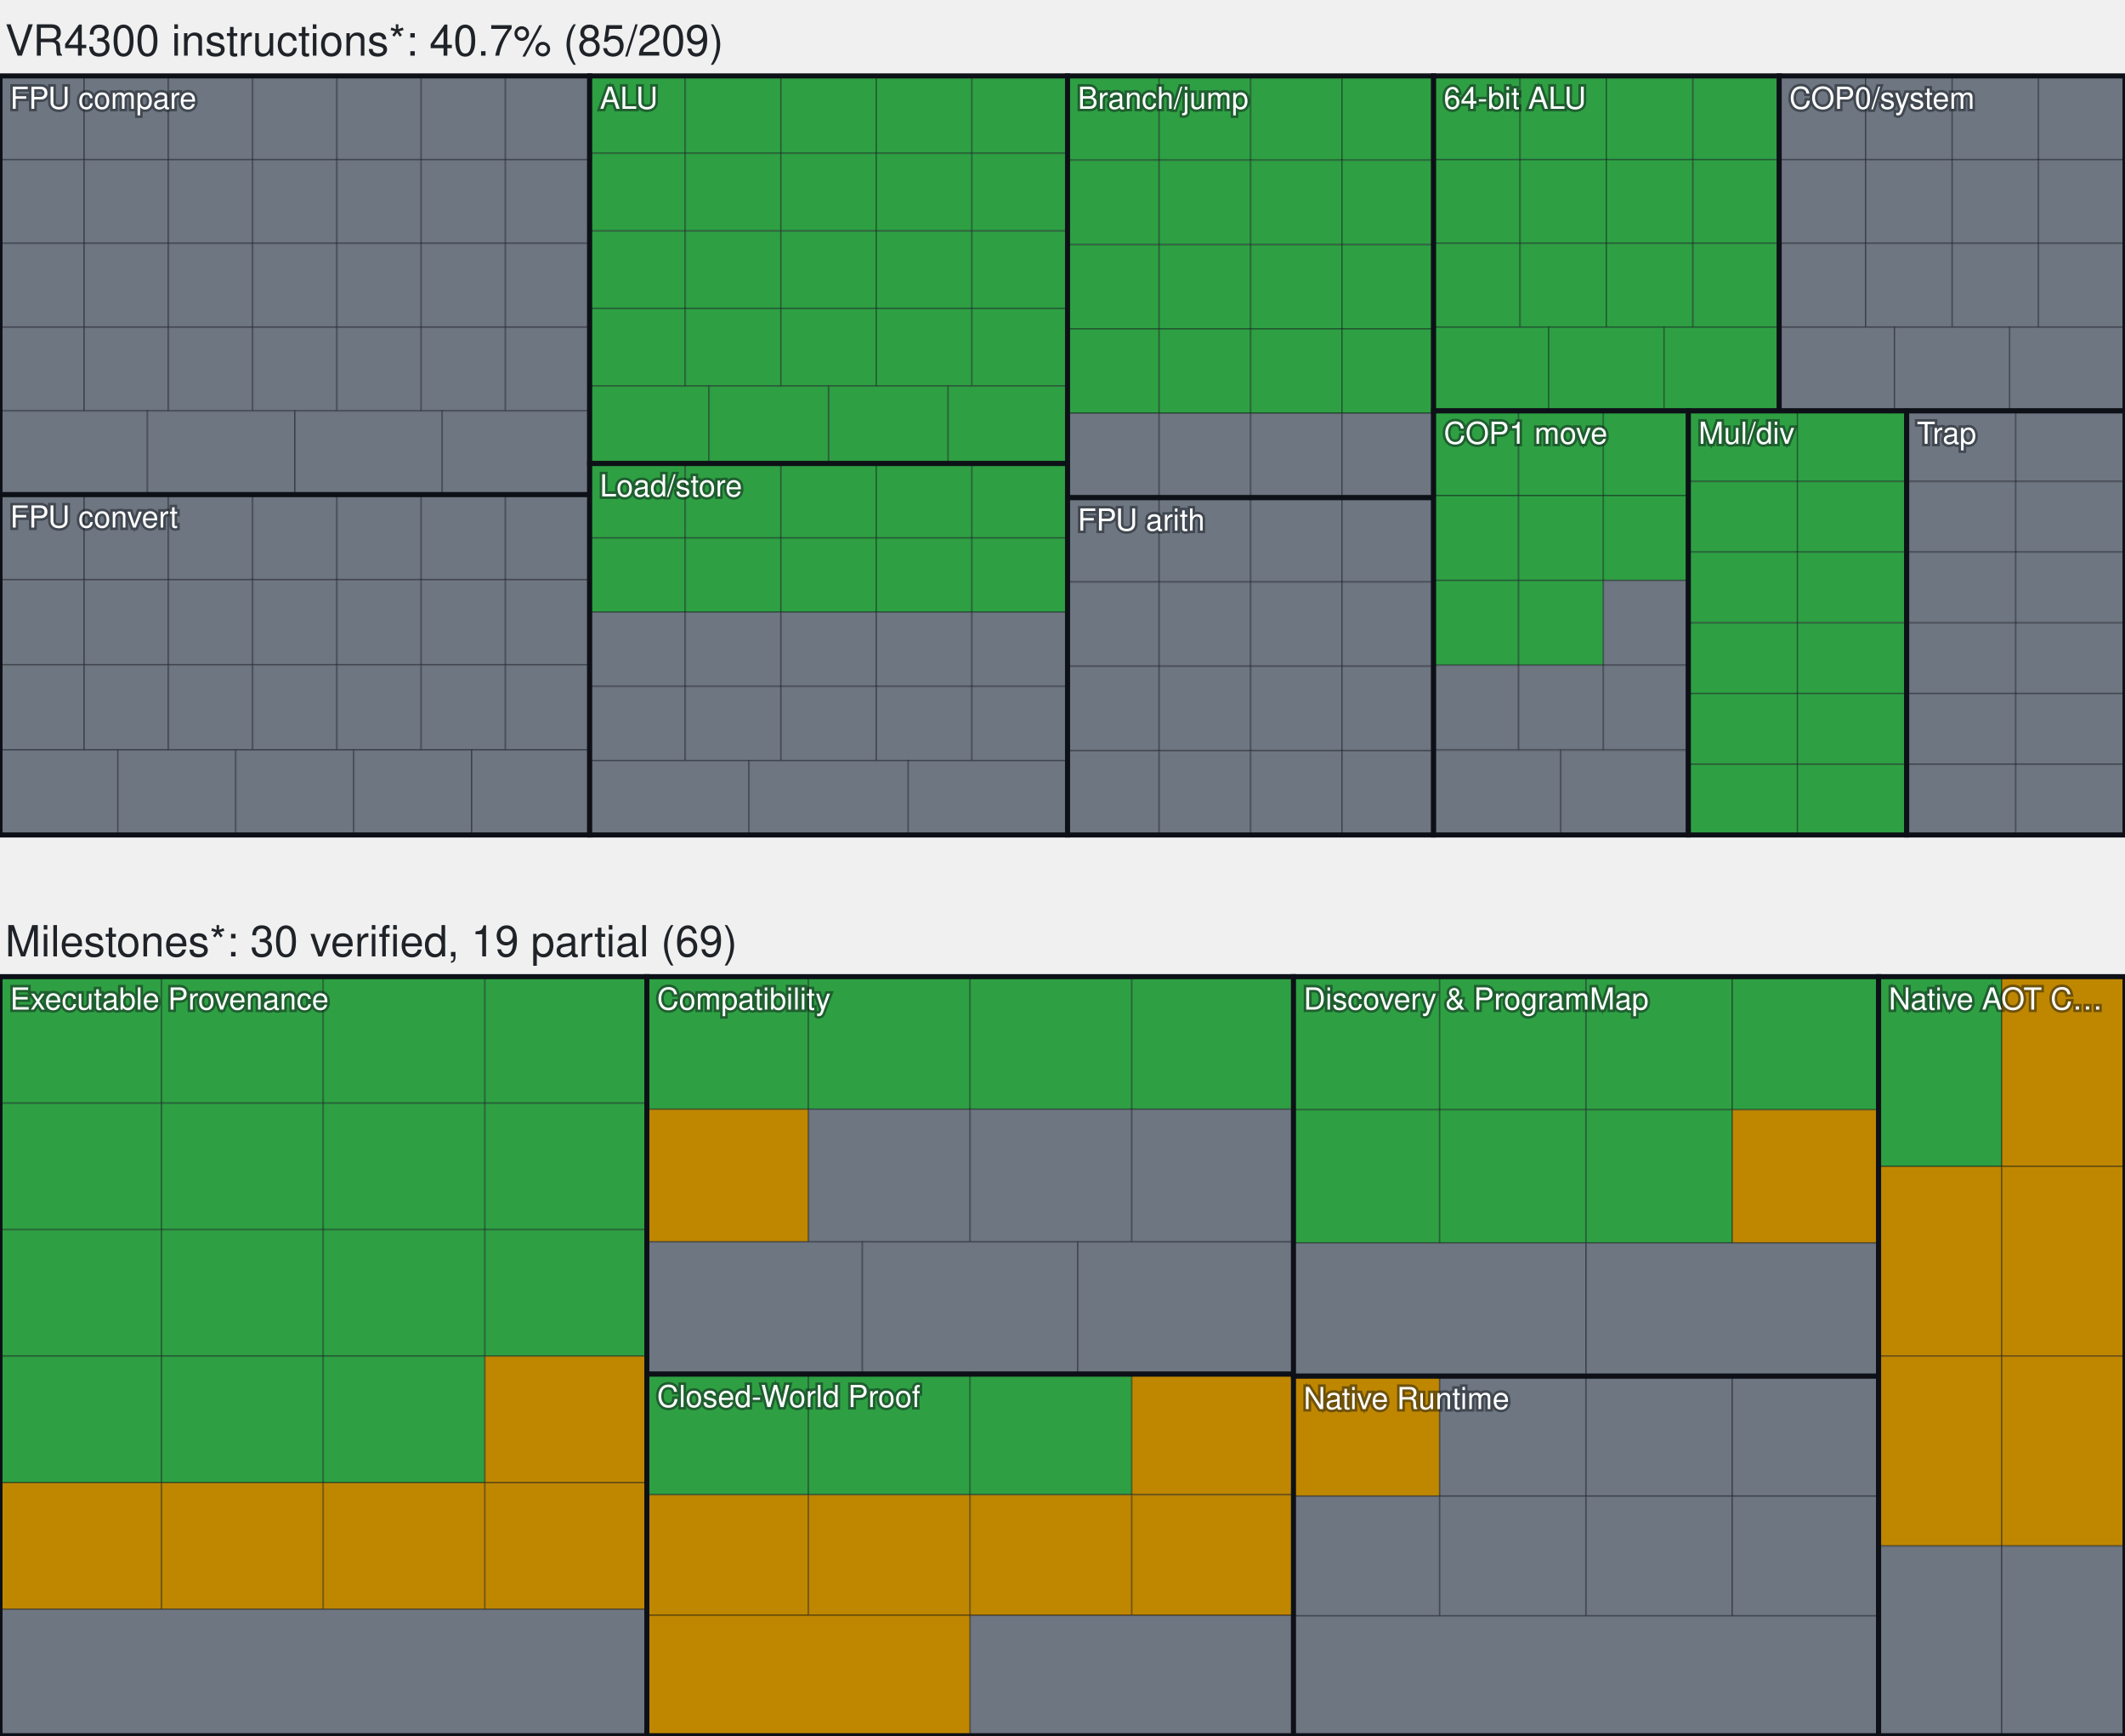
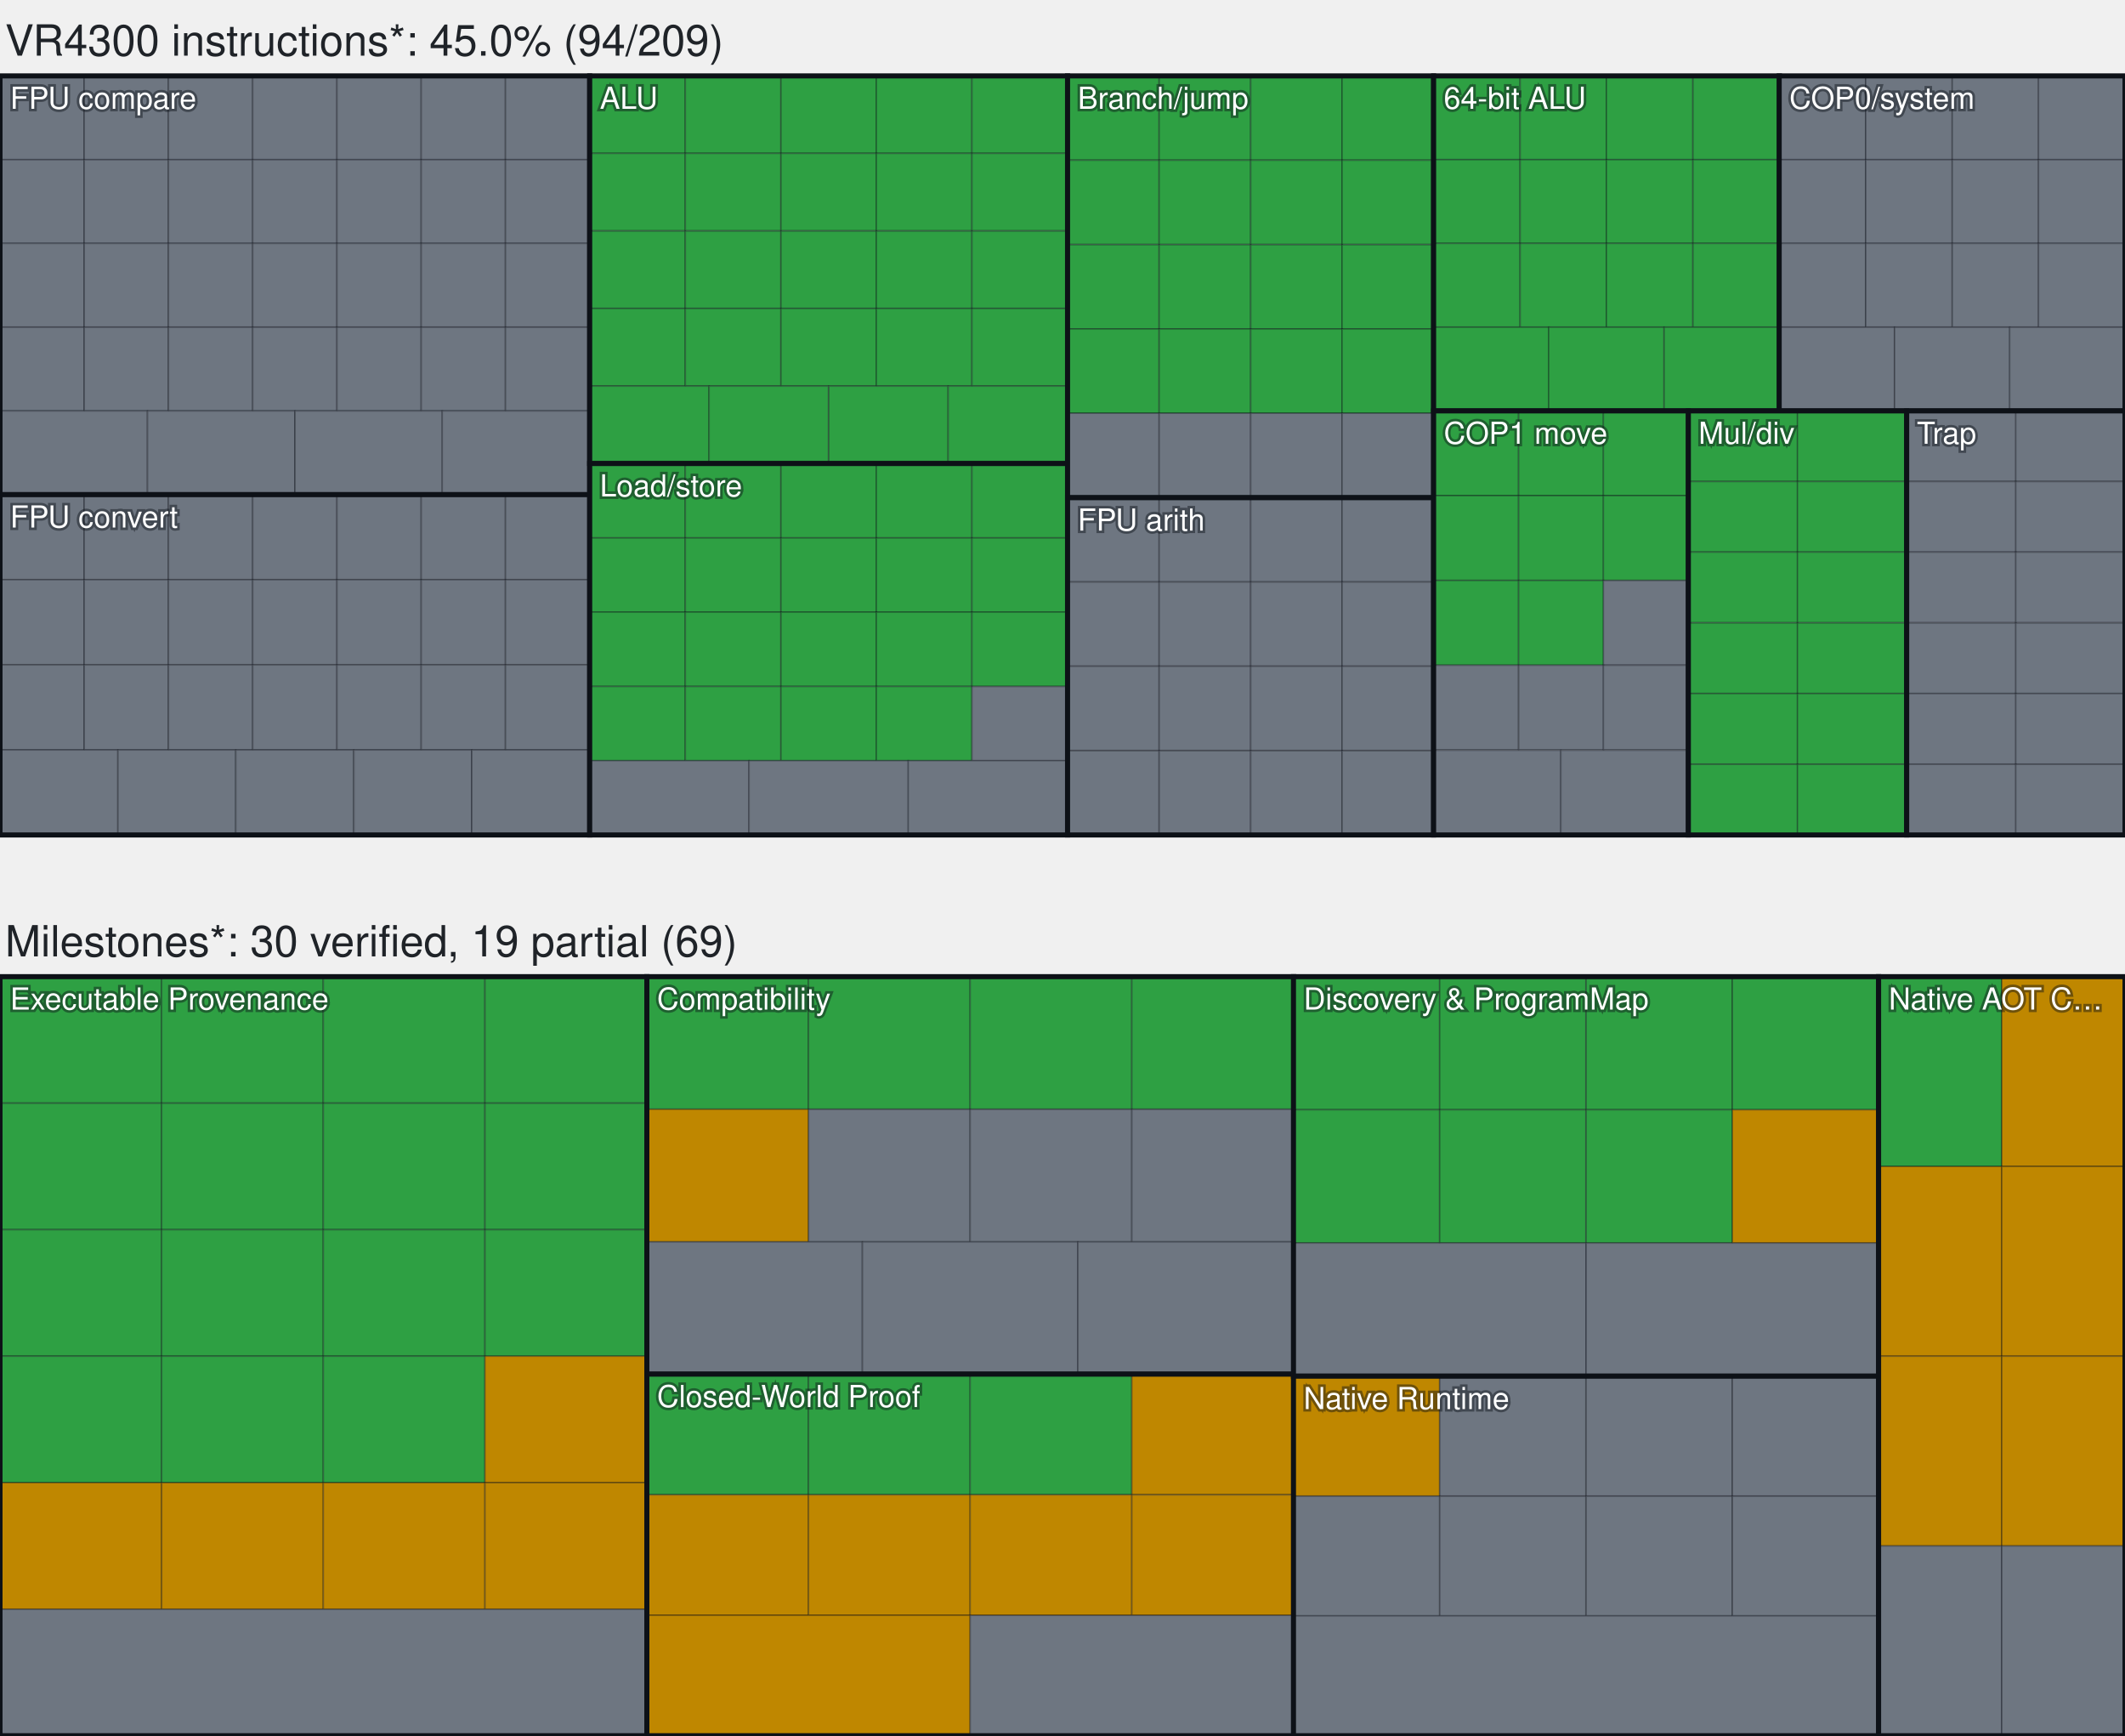
<svg xmlns="http://www.w3.org/2000/svg" viewBox="0 0 840 686" width="840" height="686" role="img" aria-label="Plaid coverage maps">
  <style>text{font-family:-apple-system,"Segoe UI",Helvetica,Arial,sans-serif}.title{font-size:17px;fill:#1f2328}.cell{font-size:12px;fill:#fff;paint-order:stroke;stroke:#0d1117;stroke-width:2px;stroke-opacity:.45}@media (prefers-color-scheme:dark){.title{fill:#e6edf3}}</style>
-   <text x="2" y="22" class="title">VR4300 instructions*: 40.7% (85/209)</text>
+   <text x="2" y="22" class="title">VR4300 instructions*: 45.0% (94/209)</text>
  <text x="2" y="378" class="title">Milestones*: 30 verified, 19 partial (69)</text>
  <rect x="0.0" y="30.0" width="33.3" height="33.1" fill="#6e7681" stroke="#0d1117" stroke-opacity="0.35" stroke-width="0.6" />
  <rect x="33.3" y="30.0" width="33.3" height="33.1" fill="#6e7681" stroke="#0d1117" stroke-opacity="0.35" stroke-width="0.6" />
  <rect x="66.6" y="30.0" width="33.3" height="33.1" fill="#6e7681" stroke="#0d1117" stroke-opacity="0.35" stroke-width="0.6" />
  <rect x="99.9" y="30.0" width="33.3" height="33.1" fill="#6e7681" stroke="#0d1117" stroke-opacity="0.35" stroke-width="0.6" />
  <rect x="133.2" y="30.0" width="33.3" height="33.1" fill="#6e7681" stroke="#0d1117" stroke-opacity="0.35" stroke-width="0.6" />
  <rect x="166.5" y="30.0" width="33.3" height="33.1" fill="#6e7681" stroke="#0d1117" stroke-opacity="0.35" stroke-width="0.6" />
  <rect x="199.8" y="30.0" width="33.3" height="33.1" fill="#6e7681" stroke="#0d1117" stroke-opacity="0.35" stroke-width="0.6" />
  <rect x="0.0" y="63.1" width="33.3" height="33.1" fill="#6e7681" stroke="#0d1117" stroke-opacity="0.35" stroke-width="0.6" />
  <rect x="33.3" y="63.1" width="33.3" height="33.1" fill="#6e7681" stroke="#0d1117" stroke-opacity="0.35" stroke-width="0.6" />
  <rect x="66.6" y="63.1" width="33.3" height="33.1" fill="#6e7681" stroke="#0d1117" stroke-opacity="0.35" stroke-width="0.6" />
  <rect x="99.9" y="63.1" width="33.3" height="33.1" fill="#6e7681" stroke="#0d1117" stroke-opacity="0.35" stroke-width="0.6" />
  <rect x="133.2" y="63.1" width="33.3" height="33.1" fill="#6e7681" stroke="#0d1117" stroke-opacity="0.35" stroke-width="0.6" />
  <rect x="166.5" y="63.1" width="33.3" height="33.1" fill="#6e7681" stroke="#0d1117" stroke-opacity="0.35" stroke-width="0.6" />
  <rect x="199.8" y="63.1" width="33.3" height="33.1" fill="#6e7681" stroke="#0d1117" stroke-opacity="0.35" stroke-width="0.6" />
  <rect x="0.0" y="96.2" width="33.3" height="33.1" fill="#6e7681" stroke="#0d1117" stroke-opacity="0.35" stroke-width="0.6" />
  <rect x="33.3" y="96.2" width="33.3" height="33.1" fill="#6e7681" stroke="#0d1117" stroke-opacity="0.35" stroke-width="0.6" />
  <rect x="66.6" y="96.2" width="33.3" height="33.1" fill="#6e7681" stroke="#0d1117" stroke-opacity="0.35" stroke-width="0.6" />
  <rect x="99.9" y="96.2" width="33.3" height="33.1" fill="#6e7681" stroke="#0d1117" stroke-opacity="0.35" stroke-width="0.6" />
  <rect x="133.2" y="96.2" width="33.3" height="33.1" fill="#6e7681" stroke="#0d1117" stroke-opacity="0.35" stroke-width="0.6" />
  <rect x="166.5" y="96.2" width="33.3" height="33.1" fill="#6e7681" stroke="#0d1117" stroke-opacity="0.35" stroke-width="0.6" />
  <rect x="199.8" y="96.2" width="33.3" height="33.1" fill="#6e7681" stroke="#0d1117" stroke-opacity="0.35" stroke-width="0.6" />
  <rect x="0.0" y="129.3" width="33.3" height="33.1" fill="#6e7681" stroke="#0d1117" stroke-opacity="0.35" stroke-width="0.6" />
  <rect x="33.3" y="129.3" width="33.3" height="33.1" fill="#6e7681" stroke="#0d1117" stroke-opacity="0.35" stroke-width="0.6" />
  <rect x="66.6" y="129.3" width="33.3" height="33.1" fill="#6e7681" stroke="#0d1117" stroke-opacity="0.35" stroke-width="0.6" />
  <rect x="99.9" y="129.3" width="33.3" height="33.1" fill="#6e7681" stroke="#0d1117" stroke-opacity="0.35" stroke-width="0.6" />
  <rect x="133.2" y="129.3" width="33.3" height="33.1" fill="#6e7681" stroke="#0d1117" stroke-opacity="0.35" stroke-width="0.6" />
  <rect x="166.5" y="129.3" width="33.3" height="33.1" fill="#6e7681" stroke="#0d1117" stroke-opacity="0.35" stroke-width="0.6" />
  <rect x="199.8" y="129.3" width="33.3" height="33.1" fill="#6e7681" stroke="#0d1117" stroke-opacity="0.35" stroke-width="0.6" />
  <rect x="0.0" y="162.4" width="58.3" height="33.1" fill="#6e7681" stroke="#0d1117" stroke-opacity="0.35" stroke-width="0.6" />
  <rect x="58.3" y="162.4" width="58.3" height="33.1" fill="#6e7681" stroke="#0d1117" stroke-opacity="0.35" stroke-width="0.6" />
  <rect x="116.6" y="162.4" width="58.3" height="33.1" fill="#6e7681" stroke="#0d1117" stroke-opacity="0.35" stroke-width="0.6" />
  <rect x="174.8" y="162.4" width="58.3" height="33.1" fill="#6e7681" stroke="#0d1117" stroke-opacity="0.35" stroke-width="0.6" />
  <rect x="0.0" y="30.0" width="233.1" height="165.5" fill="none" stroke="#0d1117" stroke-width="2" />
  <text x="4.0" y="43.0" class="cell">FPU compare</text>
  <rect x="0.0" y="195.5" width="33.3" height="33.6" fill="#6e7681" stroke="#0d1117" stroke-opacity="0.35" stroke-width="0.6" />
  <rect x="33.3" y="195.5" width="33.3" height="33.6" fill="#6e7681" stroke="#0d1117" stroke-opacity="0.35" stroke-width="0.6" />
  <rect x="66.6" y="195.5" width="33.3" height="33.6" fill="#6e7681" stroke="#0d1117" stroke-opacity="0.35" stroke-width="0.6" />
  <rect x="99.9" y="195.5" width="33.3" height="33.6" fill="#6e7681" stroke="#0d1117" stroke-opacity="0.35" stroke-width="0.6" />
  <rect x="133.2" y="195.5" width="33.3" height="33.6" fill="#6e7681" stroke="#0d1117" stroke-opacity="0.35" stroke-width="0.6" />
  <rect x="166.5" y="195.5" width="33.3" height="33.6" fill="#6e7681" stroke="#0d1117" stroke-opacity="0.35" stroke-width="0.6" />
  <rect x="199.8" y="195.5" width="33.3" height="33.6" fill="#6e7681" stroke="#0d1117" stroke-opacity="0.35" stroke-width="0.6" />
  <rect x="0.0" y="229.1" width="33.3" height="33.6" fill="#6e7681" stroke="#0d1117" stroke-opacity="0.35" stroke-width="0.6" />
  <rect x="33.3" y="229.1" width="33.3" height="33.6" fill="#6e7681" stroke="#0d1117" stroke-opacity="0.35" stroke-width="0.6" />
  <rect x="66.6" y="229.1" width="33.3" height="33.6" fill="#6e7681" stroke="#0d1117" stroke-opacity="0.35" stroke-width="0.6" />
  <rect x="99.9" y="229.1" width="33.3" height="33.6" fill="#6e7681" stroke="#0d1117" stroke-opacity="0.35" stroke-width="0.6" />
  <rect x="133.2" y="229.1" width="33.3" height="33.6" fill="#6e7681" stroke="#0d1117" stroke-opacity="0.35" stroke-width="0.6" />
  <rect x="166.5" y="229.1" width="33.3" height="33.6" fill="#6e7681" stroke="#0d1117" stroke-opacity="0.35" stroke-width="0.6" />
  <rect x="199.8" y="229.1" width="33.3" height="33.6" fill="#6e7681" stroke="#0d1117" stroke-opacity="0.35" stroke-width="0.6" />
  <rect x="0.0" y="262.8" width="33.3" height="33.6" fill="#6e7681" stroke="#0d1117" stroke-opacity="0.35" stroke-width="0.6" />
  <rect x="33.3" y="262.8" width="33.3" height="33.6" fill="#6e7681" stroke="#0d1117" stroke-opacity="0.35" stroke-width="0.6" />
  <rect x="66.6" y="262.8" width="33.3" height="33.6" fill="#6e7681" stroke="#0d1117" stroke-opacity="0.35" stroke-width="0.6" />
  <rect x="99.9" y="262.8" width="33.3" height="33.6" fill="#6e7681" stroke="#0d1117" stroke-opacity="0.35" stroke-width="0.6" />
  <rect x="133.2" y="262.8" width="33.3" height="33.6" fill="#6e7681" stroke="#0d1117" stroke-opacity="0.35" stroke-width="0.6" />
  <rect x="166.5" y="262.8" width="33.3" height="33.6" fill="#6e7681" stroke="#0d1117" stroke-opacity="0.35" stroke-width="0.6" />
  <rect x="199.8" y="262.8" width="33.3" height="33.6" fill="#6e7681" stroke="#0d1117" stroke-opacity="0.35" stroke-width="0.6" />
  <rect x="0.0" y="296.4" width="46.6" height="33.6" fill="#6e7681" stroke="#0d1117" stroke-opacity="0.35" stroke-width="0.6" />
  <rect x="46.6" y="296.4" width="46.6" height="33.6" fill="#6e7681" stroke="#0d1117" stroke-opacity="0.35" stroke-width="0.6" />
  <rect x="93.2" y="296.4" width="46.6" height="33.6" fill="#6e7681" stroke="#0d1117" stroke-opacity="0.35" stroke-width="0.6" />
  <rect x="139.9" y="296.4" width="46.6" height="33.6" fill="#6e7681" stroke="#0d1117" stroke-opacity="0.35" stroke-width="0.6" />
  <rect x="186.5" y="296.4" width="46.6" height="33.6" fill="#6e7681" stroke="#0d1117" stroke-opacity="0.35" stroke-width="0.6" />
  <rect x="0.0" y="195.5" width="233.1" height="134.5" fill="none" stroke="#0d1117" stroke-width="2" />
  <text x="4.0" y="208.5" class="cell">FPU convert</text>
  <rect x="233.1" y="30.0" width="37.8" height="30.6" fill="#2ea043" stroke="#0d1117" stroke-opacity="0.35" stroke-width="0.6" />
  <rect x="270.9" y="30.0" width="37.8" height="30.6" fill="#2ea043" stroke="#0d1117" stroke-opacity="0.35" stroke-width="0.6" />
  <rect x="308.7" y="30.0" width="37.8" height="30.6" fill="#2ea043" stroke="#0d1117" stroke-opacity="0.35" stroke-width="0.6" />
  <rect x="346.4" y="30.0" width="37.8" height="30.6" fill="#2ea043" stroke="#0d1117" stroke-opacity="0.35" stroke-width="0.6" />
  <rect x="384.2" y="30.0" width="37.8" height="30.6" fill="#2ea043" stroke="#0d1117" stroke-opacity="0.35" stroke-width="0.6" />
  <rect x="233.1" y="60.6" width="37.8" height="30.6" fill="#2ea043" stroke="#0d1117" stroke-opacity="0.35" stroke-width="0.6" />
  <rect x="270.9" y="60.6" width="37.8" height="30.6" fill="#2ea043" stroke="#0d1117" stroke-opacity="0.35" stroke-width="0.6" />
  <rect x="308.7" y="60.6" width="37.8" height="30.6" fill="#2ea043" stroke="#0d1117" stroke-opacity="0.35" stroke-width="0.6" />
  <rect x="346.4" y="60.6" width="37.8" height="30.6" fill="#2ea043" stroke="#0d1117" stroke-opacity="0.35" stroke-width="0.6" />
  <rect x="384.2" y="60.6" width="37.8" height="30.6" fill="#2ea043" stroke="#0d1117" stroke-opacity="0.35" stroke-width="0.6" />
  <rect x="233.1" y="91.3" width="37.8" height="30.6" fill="#2ea043" stroke="#0d1117" stroke-opacity="0.35" stroke-width="0.6" />
  <rect x="270.9" y="91.3" width="37.8" height="30.6" fill="#2ea043" stroke="#0d1117" stroke-opacity="0.35" stroke-width="0.6" />
  <rect x="308.7" y="91.3" width="37.8" height="30.6" fill="#2ea043" stroke="#0d1117" stroke-opacity="0.35" stroke-width="0.6" />
  <rect x="346.4" y="91.3" width="37.8" height="30.6" fill="#2ea043" stroke="#0d1117" stroke-opacity="0.35" stroke-width="0.6" />
  <rect x="384.2" y="91.3" width="37.8" height="30.6" fill="#2ea043" stroke="#0d1117" stroke-opacity="0.35" stroke-width="0.6" />
  <rect x="233.1" y="121.9" width="37.8" height="30.6" fill="#2ea043" stroke="#0d1117" stroke-opacity="0.35" stroke-width="0.6" />
  <rect x="270.9" y="121.9" width="37.8" height="30.6" fill="#2ea043" stroke="#0d1117" stroke-opacity="0.35" stroke-width="0.6" />
  <rect x="308.7" y="121.9" width="37.8" height="30.6" fill="#2ea043" stroke="#0d1117" stroke-opacity="0.35" stroke-width="0.6" />
  <rect x="346.4" y="121.9" width="37.8" height="30.6" fill="#2ea043" stroke="#0d1117" stroke-opacity="0.35" stroke-width="0.6" />
  <rect x="384.2" y="121.9" width="37.8" height="30.6" fill="#2ea043" stroke="#0d1117" stroke-opacity="0.35" stroke-width="0.6" />
  <rect x="233.1" y="152.6" width="47.2" height="30.6" fill="#2ea043" stroke="#0d1117" stroke-opacity="0.35" stroke-width="0.6" />
  <rect x="280.3" y="152.6" width="47.2" height="30.6" fill="#2ea043" stroke="#0d1117" stroke-opacity="0.35" stroke-width="0.6" />
  <rect x="327.6" y="152.6" width="47.2" height="30.6" fill="#2ea043" stroke="#0d1117" stroke-opacity="0.35" stroke-width="0.6" />
  <rect x="374.8" y="152.6" width="47.2" height="30.6" fill="#2ea043" stroke="#0d1117" stroke-opacity="0.35" stroke-width="0.6" />
  <rect x="233.1" y="30.0" width="188.9" height="153.2" fill="none" stroke="#0d1117" stroke-width="2" />
  <text x="237.1" y="43.0" class="cell">ALU</text>
  <rect x="233.1" y="183.2" width="37.8" height="29.4" fill="#2ea043" stroke="#0d1117" stroke-opacity="0.35" stroke-width="0.6" />
  <rect x="270.9" y="183.2" width="37.8" height="29.4" fill="#2ea043" stroke="#0d1117" stroke-opacity="0.35" stroke-width="0.6" />
  <rect x="308.7" y="183.2" width="37.8" height="29.4" fill="#2ea043" stroke="#0d1117" stroke-opacity="0.35" stroke-width="0.6" />
  <rect x="346.4" y="183.2" width="37.8" height="29.4" fill="#2ea043" stroke="#0d1117" stroke-opacity="0.35" stroke-width="0.6" />
  <rect x="384.2" y="183.2" width="37.8" height="29.4" fill="#2ea043" stroke="#0d1117" stroke-opacity="0.35" stroke-width="0.6" />
  <rect x="233.1" y="212.6" width="37.8" height="29.4" fill="#2ea043" stroke="#0d1117" stroke-opacity="0.35" stroke-width="0.6" />
  <rect x="270.9" y="212.6" width="37.8" height="29.4" fill="#2ea043" stroke="#0d1117" stroke-opacity="0.35" stroke-width="0.6" />
  <rect x="308.7" y="212.6" width="37.8" height="29.4" fill="#2ea043" stroke="#0d1117" stroke-opacity="0.35" stroke-width="0.6" />
  <rect x="346.4" y="212.6" width="37.8" height="29.4" fill="#2ea043" stroke="#0d1117" stroke-opacity="0.35" stroke-width="0.6" />
  <rect x="384.2" y="212.6" width="37.8" height="29.4" fill="#2ea043" stroke="#0d1117" stroke-opacity="0.35" stroke-width="0.6" />
-   <rect x="233.1" y="241.9" width="37.8" height="29.4" fill="#6e7681" stroke="#0d1117" stroke-opacity="0.35" stroke-width="0.6" />
-   <rect x="270.9" y="241.9" width="37.8" height="29.4" fill="#6e7681" stroke="#0d1117" stroke-opacity="0.35" stroke-width="0.6" />
-   <rect x="308.7" y="241.9" width="37.8" height="29.4" fill="#6e7681" stroke="#0d1117" stroke-opacity="0.35" stroke-width="0.6" />
-   <rect x="346.4" y="241.9" width="37.8" height="29.4" fill="#6e7681" stroke="#0d1117" stroke-opacity="0.35" stroke-width="0.6" />
-   <rect x="384.2" y="241.9" width="37.8" height="29.4" fill="#6e7681" stroke="#0d1117" stroke-opacity="0.35" stroke-width="0.6" />
-   <rect x="233.1" y="271.3" width="37.8" height="29.4" fill="#6e7681" stroke="#0d1117" stroke-opacity="0.35" stroke-width="0.6" />
-   <rect x="270.9" y="271.3" width="37.8" height="29.4" fill="#6e7681" stroke="#0d1117" stroke-opacity="0.35" stroke-width="0.6" />
-   <rect x="308.7" y="271.3" width="37.8" height="29.4" fill="#6e7681" stroke="#0d1117" stroke-opacity="0.35" stroke-width="0.6" />
-   <rect x="346.4" y="271.3" width="37.8" height="29.4" fill="#6e7681" stroke="#0d1117" stroke-opacity="0.35" stroke-width="0.6" />
+   <rect x="233.1" y="241.9" width="37.8" height="29.4" fill="#2ea043" stroke="#0d1117" stroke-opacity="0.35" stroke-width="0.6" />
+   <rect x="270.9" y="241.9" width="37.8" height="29.4" fill="#2ea043" stroke="#0d1117" stroke-opacity="0.35" stroke-width="0.6" />
+   <rect x="308.7" y="241.9" width="37.8" height="29.4" fill="#2ea043" stroke="#0d1117" stroke-opacity="0.35" stroke-width="0.6" />
+   <rect x="346.4" y="241.9" width="37.8" height="29.4" fill="#2ea043" stroke="#0d1117" stroke-opacity="0.35" stroke-width="0.6" />
+   <rect x="384.2" y="241.9" width="37.8" height="29.4" fill="#2ea043" stroke="#0d1117" stroke-opacity="0.35" stroke-width="0.6" />
+   <rect x="233.1" y="271.3" width="37.8" height="29.4" fill="#2ea043" stroke="#0d1117" stroke-opacity="0.35" stroke-width="0.6" />
+   <rect x="270.9" y="271.3" width="37.8" height="29.4" fill="#2ea043" stroke="#0d1117" stroke-opacity="0.35" stroke-width="0.6" />
+   <rect x="308.7" y="271.3" width="37.8" height="29.4" fill="#2ea043" stroke="#0d1117" stroke-opacity="0.35" stroke-width="0.6" />
+   <rect x="346.4" y="271.3" width="37.8" height="29.4" fill="#2ea043" stroke="#0d1117" stroke-opacity="0.35" stroke-width="0.6" />
  <rect x="384.2" y="271.3" width="37.8" height="29.4" fill="#6e7681" stroke="#0d1117" stroke-opacity="0.35" stroke-width="0.6" />
  <rect x="233.1" y="300.6" width="63.0" height="29.4" fill="#6e7681" stroke="#0d1117" stroke-opacity="0.35" stroke-width="0.6" />
  <rect x="296.1" y="300.6" width="63.0" height="29.4" fill="#6e7681" stroke="#0d1117" stroke-opacity="0.35" stroke-width="0.6" />
  <rect x="359.0" y="300.6" width="63.0" height="29.4" fill="#6e7681" stroke="#0d1117" stroke-opacity="0.35" stroke-width="0.6" />
  <rect x="233.1" y="183.2" width="188.9" height="146.8" fill="none" stroke="#0d1117" stroke-width="2" />
  <text x="237.1" y="196.2" class="cell">Load/store</text>
  <rect x="422.0" y="30.0" width="36.2" height="33.3" fill="#2ea043" stroke="#0d1117" stroke-opacity="0.35" stroke-width="0.6" />
  <rect x="458.2" y="30.0" width="36.2" height="33.3" fill="#2ea043" stroke="#0d1117" stroke-opacity="0.35" stroke-width="0.6" />
  <rect x="494.4" y="30.0" width="36.2" height="33.3" fill="#2ea043" stroke="#0d1117" stroke-opacity="0.35" stroke-width="0.6" />
  <rect x="530.5" y="30.0" width="36.2" height="33.3" fill="#2ea043" stroke="#0d1117" stroke-opacity="0.35" stroke-width="0.6" />
  <rect x="422.0" y="63.3" width="36.2" height="33.3" fill="#2ea043" stroke="#0d1117" stroke-opacity="0.35" stroke-width="0.6" />
  <rect x="458.2" y="63.3" width="36.2" height="33.3" fill="#2ea043" stroke="#0d1117" stroke-opacity="0.35" stroke-width="0.6" />
  <rect x="494.4" y="63.3" width="36.2" height="33.3" fill="#2ea043" stroke="#0d1117" stroke-opacity="0.35" stroke-width="0.6" />
  <rect x="530.5" y="63.3" width="36.2" height="33.3" fill="#2ea043" stroke="#0d1117" stroke-opacity="0.35" stroke-width="0.6" />
  <rect x="422.0" y="96.7" width="36.2" height="33.3" fill="#2ea043" stroke="#0d1117" stroke-opacity="0.35" stroke-width="0.6" />
  <rect x="458.2" y="96.7" width="36.2" height="33.3" fill="#2ea043" stroke="#0d1117" stroke-opacity="0.35" stroke-width="0.6" />
  <rect x="494.4" y="96.7" width="36.2" height="33.3" fill="#2ea043" stroke="#0d1117" stroke-opacity="0.35" stroke-width="0.6" />
  <rect x="530.5" y="96.7" width="36.2" height="33.3" fill="#2ea043" stroke="#0d1117" stroke-opacity="0.35" stroke-width="0.6" />
  <rect x="422.0" y="130.0" width="36.2" height="33.3" fill="#2ea043" stroke="#0d1117" stroke-opacity="0.35" stroke-width="0.6" />
  <rect x="458.2" y="130.0" width="36.2" height="33.3" fill="#2ea043" stroke="#0d1117" stroke-opacity="0.35" stroke-width="0.6" />
  <rect x="494.4" y="130.0" width="36.2" height="33.3" fill="#2ea043" stroke="#0d1117" stroke-opacity="0.35" stroke-width="0.6" />
  <rect x="530.5" y="130.0" width="36.2" height="33.3" fill="#2ea043" stroke="#0d1117" stroke-opacity="0.35" stroke-width="0.6" />
  <rect x="422.0" y="163.3" width="36.2" height="33.3" fill="#6e7681" stroke="#0d1117" stroke-opacity="0.35" stroke-width="0.6" />
  <rect x="458.2" y="163.3" width="36.2" height="33.3" fill="#6e7681" stroke="#0d1117" stroke-opacity="0.35" stroke-width="0.6" />
  <rect x="494.4" y="163.3" width="36.2" height="33.3" fill="#6e7681" stroke="#0d1117" stroke-opacity="0.35" stroke-width="0.6" />
  <rect x="530.5" y="163.3" width="36.2" height="33.3" fill="#6e7681" stroke="#0d1117" stroke-opacity="0.35" stroke-width="0.6" />
  <rect x="422.0" y="30.0" width="144.7" height="166.7" fill="none" stroke="#0d1117" stroke-width="2" />
  <text x="426.0" y="43.0" class="cell">Branch/jump</text>
  <rect x="422.0" y="196.7" width="36.2" height="33.3" fill="#6e7681" stroke="#0d1117" stroke-opacity="0.35" stroke-width="0.6" />
  <rect x="458.2" y="196.7" width="36.2" height="33.3" fill="#6e7681" stroke="#0d1117" stroke-opacity="0.35" stroke-width="0.6" />
  <rect x="494.4" y="196.7" width="36.2" height="33.3" fill="#6e7681" stroke="#0d1117" stroke-opacity="0.35" stroke-width="0.6" />
  <rect x="530.5" y="196.7" width="36.2" height="33.3" fill="#6e7681" stroke="#0d1117" stroke-opacity="0.35" stroke-width="0.6" />
  <rect x="422.0" y="230.0" width="36.2" height="33.3" fill="#6e7681" stroke="#0d1117" stroke-opacity="0.35" stroke-width="0.6" />
  <rect x="458.2" y="230.0" width="36.2" height="33.3" fill="#6e7681" stroke="#0d1117" stroke-opacity="0.35" stroke-width="0.6" />
  <rect x="494.4" y="230.0" width="36.2" height="33.3" fill="#6e7681" stroke="#0d1117" stroke-opacity="0.35" stroke-width="0.6" />
  <rect x="530.5" y="230.0" width="36.2" height="33.3" fill="#6e7681" stroke="#0d1117" stroke-opacity="0.35" stroke-width="0.6" />
  <rect x="422.0" y="263.3" width="36.2" height="33.3" fill="#6e7681" stroke="#0d1117" stroke-opacity="0.35" stroke-width="0.6" />
  <rect x="458.2" y="263.3" width="36.2" height="33.3" fill="#6e7681" stroke="#0d1117" stroke-opacity="0.35" stroke-width="0.6" />
  <rect x="494.4" y="263.3" width="36.2" height="33.3" fill="#6e7681" stroke="#0d1117" stroke-opacity="0.35" stroke-width="0.6" />
  <rect x="530.5" y="263.3" width="36.2" height="33.3" fill="#6e7681" stroke="#0d1117" stroke-opacity="0.35" stroke-width="0.6" />
  <rect x="422.0" y="296.7" width="36.2" height="33.3" fill="#6e7681" stroke="#0d1117" stroke-opacity="0.35" stroke-width="0.6" />
  <rect x="458.2" y="296.7" width="36.2" height="33.3" fill="#6e7681" stroke="#0d1117" stroke-opacity="0.35" stroke-width="0.6" />
  <rect x="494.4" y="296.7" width="36.2" height="33.3" fill="#6e7681" stroke="#0d1117" stroke-opacity="0.35" stroke-width="0.6" />
  <rect x="530.5" y="296.7" width="36.2" height="33.3" fill="#6e7681" stroke="#0d1117" stroke-opacity="0.35" stroke-width="0.6" />
  <rect x="422.0" y="196.7" width="144.7" height="133.3" fill="none" stroke="#0d1117" stroke-width="2" />
  <text x="426.0" y="209.7" class="cell">FPU arith</text>
  <rect x="566.7" y="30.0" width="34.2" height="33.1" fill="#2ea043" stroke="#0d1117" stroke-opacity="0.35" stroke-width="0.6" />
  <rect x="600.9" y="30.0" width="34.2" height="33.1" fill="#2ea043" stroke="#0d1117" stroke-opacity="0.35" stroke-width="0.6" />
  <rect x="635.0" y="30.0" width="34.2" height="33.1" fill="#2ea043" stroke="#0d1117" stroke-opacity="0.35" stroke-width="0.6" />
  <rect x="669.2" y="30.0" width="34.2" height="33.1" fill="#2ea043" stroke="#0d1117" stroke-opacity="0.35" stroke-width="0.6" />
  <rect x="566.7" y="63.1" width="34.2" height="33.1" fill="#2ea043" stroke="#0d1117" stroke-opacity="0.35" stroke-width="0.6" />
  <rect x="600.9" y="63.1" width="34.2" height="33.1" fill="#2ea043" stroke="#0d1117" stroke-opacity="0.35" stroke-width="0.6" />
  <rect x="635.0" y="63.1" width="34.2" height="33.1" fill="#2ea043" stroke="#0d1117" stroke-opacity="0.35" stroke-width="0.6" />
  <rect x="669.2" y="63.1" width="34.2" height="33.1" fill="#2ea043" stroke="#0d1117" stroke-opacity="0.35" stroke-width="0.6" />
  <rect x="566.7" y="96.2" width="34.2" height="33.1" fill="#2ea043" stroke="#0d1117" stroke-opacity="0.35" stroke-width="0.6" />
  <rect x="600.9" y="96.2" width="34.2" height="33.1" fill="#2ea043" stroke="#0d1117" stroke-opacity="0.35" stroke-width="0.6" />
  <rect x="635.0" y="96.2" width="34.2" height="33.1" fill="#2ea043" stroke="#0d1117" stroke-opacity="0.35" stroke-width="0.6" />
  <rect x="669.2" y="96.2" width="34.2" height="33.1" fill="#2ea043" stroke="#0d1117" stroke-opacity="0.35" stroke-width="0.6" />
  <rect x="566.7" y="129.3" width="45.6" height="33.1" fill="#2ea043" stroke="#0d1117" stroke-opacity="0.35" stroke-width="0.6" />
  <rect x="612.2" y="129.3" width="45.6" height="33.1" fill="#2ea043" stroke="#0d1117" stroke-opacity="0.35" stroke-width="0.6" />
  <rect x="657.8" y="129.3" width="45.6" height="33.1" fill="#2ea043" stroke="#0d1117" stroke-opacity="0.35" stroke-width="0.6" />
  <rect x="566.7" y="30.0" width="136.7" height="132.4" fill="none" stroke="#0d1117" stroke-width="2" />
  <text x="570.7" y="43.0" class="cell">64-bit ALU</text>
  <rect x="703.3" y="30.0" width="34.2" height="33.1" fill="#6e7681" stroke="#0d1117" stroke-opacity="0.35" stroke-width="0.6" />
  <rect x="737.5" y="30.0" width="34.2" height="33.1" fill="#6e7681" stroke="#0d1117" stroke-opacity="0.35" stroke-width="0.6" />
  <rect x="771.7" y="30.0" width="34.2" height="33.1" fill="#6e7681" stroke="#0d1117" stroke-opacity="0.35" stroke-width="0.6" />
  <rect x="805.8" y="30.0" width="34.2" height="33.1" fill="#6e7681" stroke="#0d1117" stroke-opacity="0.35" stroke-width="0.6" />
  <rect x="703.3" y="63.1" width="34.2" height="33.1" fill="#6e7681" stroke="#0d1117" stroke-opacity="0.35" stroke-width="0.6" />
  <rect x="737.5" y="63.1" width="34.2" height="33.1" fill="#6e7681" stroke="#0d1117" stroke-opacity="0.35" stroke-width="0.6" />
  <rect x="771.7" y="63.1" width="34.2" height="33.1" fill="#6e7681" stroke="#0d1117" stroke-opacity="0.35" stroke-width="0.6" />
  <rect x="805.8" y="63.1" width="34.2" height="33.1" fill="#6e7681" stroke="#0d1117" stroke-opacity="0.35" stroke-width="0.6" />
  <rect x="703.3" y="96.2" width="34.2" height="33.1" fill="#6e7681" stroke="#0d1117" stroke-opacity="0.35" stroke-width="0.6" />
  <rect x="737.5" y="96.2" width="34.2" height="33.1" fill="#6e7681" stroke="#0d1117" stroke-opacity="0.35" stroke-width="0.6" />
  <rect x="771.7" y="96.2" width="34.2" height="33.1" fill="#6e7681" stroke="#0d1117" stroke-opacity="0.35" stroke-width="0.6" />
  <rect x="805.8" y="96.2" width="34.2" height="33.1" fill="#6e7681" stroke="#0d1117" stroke-opacity="0.35" stroke-width="0.6" />
  <rect x="703.3" y="129.3" width="45.6" height="33.1" fill="#6e7681" stroke="#0d1117" stroke-opacity="0.35" stroke-width="0.6" />
  <rect x="748.9" y="129.3" width="45.6" height="33.1" fill="#6e7681" stroke="#0d1117" stroke-opacity="0.35" stroke-width="0.6" />
  <rect x="794.4" y="129.3" width="45.6" height="33.1" fill="#6e7681" stroke="#0d1117" stroke-opacity="0.35" stroke-width="0.6" />
  <rect x="703.3" y="30.0" width="136.7" height="132.4" fill="none" stroke="#0d1117" stroke-width="2" />
  <text x="707.3" y="43.0" class="cell">COP0/system</text>
  <rect x="566.7" y="162.4" width="33.6" height="33.5" fill="#2ea043" stroke="#0d1117" stroke-opacity="0.35" stroke-width="0.6" />
  <rect x="600.3" y="162.4" width="33.6" height="33.5" fill="#2ea043" stroke="#0d1117" stroke-opacity="0.35" stroke-width="0.6" />
  <rect x="633.8" y="162.4" width="33.6" height="33.5" fill="#2ea043" stroke="#0d1117" stroke-opacity="0.35" stroke-width="0.6" />
  <rect x="566.7" y="195.9" width="33.6" height="33.5" fill="#2ea043" stroke="#0d1117" stroke-opacity="0.35" stroke-width="0.6" />
  <rect x="600.3" y="195.9" width="33.6" height="33.5" fill="#2ea043" stroke="#0d1117" stroke-opacity="0.35" stroke-width="0.6" />
  <rect x="633.8" y="195.9" width="33.6" height="33.5" fill="#2ea043" stroke="#0d1117" stroke-opacity="0.35" stroke-width="0.6" />
  <rect x="566.7" y="229.4" width="33.6" height="33.5" fill="#2ea043" stroke="#0d1117" stroke-opacity="0.35" stroke-width="0.6" />
  <rect x="600.3" y="229.4" width="33.6" height="33.5" fill="#2ea043" stroke="#0d1117" stroke-opacity="0.35" stroke-width="0.6" />
  <rect x="633.8" y="229.4" width="33.6" height="33.5" fill="#6e7681" stroke="#0d1117" stroke-opacity="0.35" stroke-width="0.6" />
  <rect x="566.7" y="262.9" width="33.6" height="33.5" fill="#6e7681" stroke="#0d1117" stroke-opacity="0.35" stroke-width="0.6" />
  <rect x="600.3" y="262.9" width="33.6" height="33.5" fill="#6e7681" stroke="#0d1117" stroke-opacity="0.35" stroke-width="0.6" />
  <rect x="633.8" y="262.9" width="33.6" height="33.5" fill="#6e7681" stroke="#0d1117" stroke-opacity="0.35" stroke-width="0.6" />
  <rect x="566.7" y="296.5" width="50.3" height="33.5" fill="#6e7681" stroke="#0d1117" stroke-opacity="0.35" stroke-width="0.6" />
  <rect x="617.0" y="296.5" width="50.3" height="33.5" fill="#6e7681" stroke="#0d1117" stroke-opacity="0.35" stroke-width="0.6" />
  <rect x="566.7" y="162.4" width="100.7" height="167.6" fill="none" stroke="#0d1117" stroke-width="2" />
  <text x="570.7" y="175.4" class="cell">COP1 move</text>
  <rect x="667.4" y="162.4" width="43.2" height="27.9" fill="#2ea043" stroke="#0d1117" stroke-opacity="0.35" stroke-width="0.6" />
  <rect x="710.5" y="162.4" width="43.2" height="27.9" fill="#2ea043" stroke="#0d1117" stroke-opacity="0.35" stroke-width="0.6" />
  <rect x="667.4" y="190.3" width="43.2" height="27.9" fill="#2ea043" stroke="#0d1117" stroke-opacity="0.35" stroke-width="0.6" />
  <rect x="710.5" y="190.3" width="43.2" height="27.9" fill="#2ea043" stroke="#0d1117" stroke-opacity="0.35" stroke-width="0.6" />
  <rect x="667.4" y="218.2" width="43.2" height="27.9" fill="#2ea043" stroke="#0d1117" stroke-opacity="0.35" stroke-width="0.6" />
  <rect x="710.5" y="218.2" width="43.2" height="27.9" fill="#2ea043" stroke="#0d1117" stroke-opacity="0.35" stroke-width="0.6" />
  <rect x="667.4" y="246.2" width="43.2" height="27.9" fill="#2ea043" stroke="#0d1117" stroke-opacity="0.35" stroke-width="0.6" />
  <rect x="710.5" y="246.2" width="43.2" height="27.9" fill="#2ea043" stroke="#0d1117" stroke-opacity="0.35" stroke-width="0.6" />
  <rect x="667.4" y="274.1" width="43.2" height="27.9" fill="#2ea043" stroke="#0d1117" stroke-opacity="0.35" stroke-width="0.6" />
  <rect x="710.5" y="274.1" width="43.2" height="27.9" fill="#2ea043" stroke="#0d1117" stroke-opacity="0.35" stroke-width="0.6" />
  <rect x="667.4" y="302.1" width="43.2" height="27.9" fill="#2ea043" stroke="#0d1117" stroke-opacity="0.35" stroke-width="0.6" />
  <rect x="710.5" y="302.1" width="43.2" height="27.9" fill="#2ea043" stroke="#0d1117" stroke-opacity="0.35" stroke-width="0.6" />
  <rect x="667.4" y="162.4" width="86.3" height="167.6" fill="none" stroke="#0d1117" stroke-width="2" />
  <text x="671.4" y="175.4" class="cell">Mul/div</text>
  <rect x="753.7" y="162.4" width="43.2" height="27.9" fill="#6e7681" stroke="#0d1117" stroke-opacity="0.35" stroke-width="0.6" />
  <rect x="796.8" y="162.4" width="43.2" height="27.9" fill="#6e7681" stroke="#0d1117" stroke-opacity="0.35" stroke-width="0.6" />
  <rect x="753.7" y="190.3" width="43.2" height="27.9" fill="#6e7681" stroke="#0d1117" stroke-opacity="0.35" stroke-width="0.6" />
  <rect x="796.8" y="190.3" width="43.2" height="27.9" fill="#6e7681" stroke="#0d1117" stroke-opacity="0.35" stroke-width="0.6" />
  <rect x="753.7" y="218.2" width="43.2" height="27.9" fill="#6e7681" stroke="#0d1117" stroke-opacity="0.35" stroke-width="0.6" />
  <rect x="796.8" y="218.2" width="43.2" height="27.9" fill="#6e7681" stroke="#0d1117" stroke-opacity="0.35" stroke-width="0.6" />
  <rect x="753.7" y="246.2" width="43.2" height="27.9" fill="#6e7681" stroke="#0d1117" stroke-opacity="0.35" stroke-width="0.6" />
  <rect x="796.8" y="246.2" width="43.2" height="27.9" fill="#6e7681" stroke="#0d1117" stroke-opacity="0.35" stroke-width="0.6" />
  <rect x="753.7" y="274.1" width="43.2" height="27.9" fill="#6e7681" stroke="#0d1117" stroke-opacity="0.35" stroke-width="0.6" />
  <rect x="796.8" y="274.1" width="43.2" height="27.9" fill="#6e7681" stroke="#0d1117" stroke-opacity="0.35" stroke-width="0.6" />
  <rect x="753.7" y="302.1" width="43.2" height="27.9" fill="#6e7681" stroke="#0d1117" stroke-opacity="0.35" stroke-width="0.6" />
  <rect x="796.8" y="302.1" width="43.2" height="27.9" fill="#6e7681" stroke="#0d1117" stroke-opacity="0.35" stroke-width="0.6" />
  <rect x="753.7" y="162.4" width="86.3" height="167.6" fill="none" stroke="#0d1117" stroke-width="2" />
  <text x="757.7" y="175.4" class="cell">Trap</text>
  <rect x="0.0" y="386.0" width="63.9" height="50.0" fill="#2ea043" stroke="#0d1117" stroke-opacity="0.35" stroke-width="0.6" />
  <rect x="63.9" y="386.0" width="63.9" height="50.0" fill="#2ea043" stroke="#0d1117" stroke-opacity="0.35" stroke-width="0.6" />
  <rect x="127.8" y="386.0" width="63.9" height="50.0" fill="#2ea043" stroke="#0d1117" stroke-opacity="0.35" stroke-width="0.6" />
  <rect x="191.7" y="386.0" width="63.9" height="50.0" fill="#2ea043" stroke="#0d1117" stroke-opacity="0.35" stroke-width="0.6" />
  <rect x="0.0" y="436.0" width="63.9" height="50.0" fill="#2ea043" stroke="#0d1117" stroke-opacity="0.35" stroke-width="0.6" />
  <rect x="63.9" y="436.0" width="63.9" height="50.0" fill="#2ea043" stroke="#0d1117" stroke-opacity="0.35" stroke-width="0.6" />
  <rect x="127.8" y="436.0" width="63.9" height="50.0" fill="#2ea043" stroke="#0d1117" stroke-opacity="0.35" stroke-width="0.6" />
  <rect x="191.7" y="436.0" width="63.9" height="50.0" fill="#2ea043" stroke="#0d1117" stroke-opacity="0.35" stroke-width="0.6" />
  <rect x="0.0" y="486.0" width="63.9" height="50.0" fill="#2ea043" stroke="#0d1117" stroke-opacity="0.35" stroke-width="0.6" />
  <rect x="63.9" y="486.0" width="63.9" height="50.0" fill="#2ea043" stroke="#0d1117" stroke-opacity="0.35" stroke-width="0.6" />
  <rect x="127.8" y="486.0" width="63.9" height="50.0" fill="#2ea043" stroke="#0d1117" stroke-opacity="0.35" stroke-width="0.6" />
  <rect x="191.7" y="486.0" width="63.9" height="50.0" fill="#2ea043" stroke="#0d1117" stroke-opacity="0.35" stroke-width="0.6" />
  <rect x="0.0" y="536.0" width="63.9" height="50.0" fill="#2ea043" stroke="#0d1117" stroke-opacity="0.35" stroke-width="0.6" />
  <rect x="63.9" y="536.0" width="63.9" height="50.0" fill="#2ea043" stroke="#0d1117" stroke-opacity="0.35" stroke-width="0.6" />
  <rect x="127.8" y="536.0" width="63.9" height="50.0" fill="#2ea043" stroke="#0d1117" stroke-opacity="0.35" stroke-width="0.6" />
  <rect x="191.7" y="536.0" width="63.9" height="50.0" fill="#bf8700" stroke="#0d1117" stroke-opacity="0.35" stroke-width="0.6" />
  <rect x="0.0" y="586.0" width="63.9" height="50.0" fill="#bf8700" stroke="#0d1117" stroke-opacity="0.35" stroke-width="0.6" />
  <rect x="63.9" y="586.0" width="63.9" height="50.0" fill="#bf8700" stroke="#0d1117" stroke-opacity="0.35" stroke-width="0.6" />
  <rect x="127.8" y="586.0" width="63.9" height="50.0" fill="#bf8700" stroke="#0d1117" stroke-opacity="0.35" stroke-width="0.6" />
  <rect x="191.7" y="586.0" width="63.9" height="50.0" fill="#bf8700" stroke="#0d1117" stroke-opacity="0.35" stroke-width="0.6" />
  <rect x="0.0" y="636.0" width="255.7" height="50.0" fill="#6e7681" stroke="#0d1117" stroke-opacity="0.35" stroke-width="0.6" />
  <rect x="0.0" y="386.0" width="255.7" height="300.0" fill="none" stroke="#0d1117" stroke-width="2" />
  <text x="4.0" y="399.0" class="cell">Executable Provenance</text>
  <rect x="255.7" y="386.0" width="63.9" height="52.4" fill="#2ea043" stroke="#0d1117" stroke-opacity="0.35" stroke-width="0.6" />
  <rect x="319.6" y="386.0" width="63.9" height="52.4" fill="#2ea043" stroke="#0d1117" stroke-opacity="0.35" stroke-width="0.6" />
  <rect x="383.5" y="386.0" width="63.9" height="52.4" fill="#2ea043" stroke="#0d1117" stroke-opacity="0.35" stroke-width="0.6" />
  <rect x="447.4" y="386.0" width="63.9" height="52.4" fill="#2ea043" stroke="#0d1117" stroke-opacity="0.35" stroke-width="0.6" />
  <rect x="255.7" y="438.4" width="63.9" height="52.4" fill="#bf8700" stroke="#0d1117" stroke-opacity="0.35" stroke-width="0.6" />
  <rect x="319.6" y="438.4" width="63.9" height="52.4" fill="#6e7681" stroke="#0d1117" stroke-opacity="0.35" stroke-width="0.6" />
  <rect x="383.5" y="438.4" width="63.9" height="52.4" fill="#6e7681" stroke="#0d1117" stroke-opacity="0.35" stroke-width="0.6" />
  <rect x="447.4" y="438.4" width="63.9" height="52.4" fill="#6e7681" stroke="#0d1117" stroke-opacity="0.35" stroke-width="0.6" />
  <rect x="255.7" y="490.8" width="85.2" height="52.4" fill="#6e7681" stroke="#0d1117" stroke-opacity="0.35" stroke-width="0.6" />
  <rect x="340.9" y="490.8" width="85.2" height="52.4" fill="#6e7681" stroke="#0d1117" stroke-opacity="0.35" stroke-width="0.6" />
  <rect x="426.1" y="490.8" width="85.2" height="52.4" fill="#6e7681" stroke="#0d1117" stroke-opacity="0.35" stroke-width="0.6" />
  <rect x="255.7" y="386.0" width="255.7" height="157.1" fill="none" stroke="#0d1117" stroke-width="2" />
  <text x="259.7" y="399.0" class="cell">Compatibility</text>
  <rect x="255.7" y="543.1" width="63.9" height="47.6" fill="#2ea043" stroke="#0d1117" stroke-opacity="0.35" stroke-width="0.6" />
  <rect x="319.6" y="543.1" width="63.9" height="47.6" fill="#2ea043" stroke="#0d1117" stroke-opacity="0.35" stroke-width="0.6" />
  <rect x="383.5" y="543.1" width="63.9" height="47.6" fill="#2ea043" stroke="#0d1117" stroke-opacity="0.35" stroke-width="0.6" />
  <rect x="447.4" y="543.1" width="63.9" height="47.6" fill="#bf8700" stroke="#0d1117" stroke-opacity="0.35" stroke-width="0.6" />
  <rect x="255.7" y="590.8" width="63.9" height="47.6" fill="#bf8700" stroke="#0d1117" stroke-opacity="0.35" stroke-width="0.6" />
  <rect x="319.6" y="590.8" width="63.9" height="47.6" fill="#bf8700" stroke="#0d1117" stroke-opacity="0.35" stroke-width="0.6" />
  <rect x="383.5" y="590.8" width="63.9" height="47.6" fill="#bf8700" stroke="#0d1117" stroke-opacity="0.35" stroke-width="0.6" />
  <rect x="447.4" y="590.8" width="63.9" height="47.6" fill="#bf8700" stroke="#0d1117" stroke-opacity="0.35" stroke-width="0.6" />
  <rect x="255.7" y="638.4" width="127.8" height="47.6" fill="#bf8700" stroke="#0d1117" stroke-opacity="0.35" stroke-width="0.6" />
  <rect x="383.5" y="638.4" width="127.8" height="47.6" fill="#6e7681" stroke="#0d1117" stroke-opacity="0.35" stroke-width="0.6" />
  <rect x="255.7" y="543.1" width="255.7" height="142.9" fill="none" stroke="#0d1117" stroke-width="2" />
  <text x="259.7" y="556.1" class="cell">Closed-World Proof</text>
  <rect x="511.3" y="386.0" width="57.8" height="52.6" fill="#2ea043" stroke="#0d1117" stroke-opacity="0.35" stroke-width="0.6" />
  <rect x="569.1" y="386.0" width="57.8" height="52.6" fill="#2ea043" stroke="#0d1117" stroke-opacity="0.35" stroke-width="0.6" />
  <rect x="627.0" y="386.0" width="57.8" height="52.6" fill="#2ea043" stroke="#0d1117" stroke-opacity="0.35" stroke-width="0.6" />
  <rect x="684.8" y="386.0" width="57.8" height="52.6" fill="#2ea043" stroke="#0d1117" stroke-opacity="0.35" stroke-width="0.6" />
  <rect x="511.3" y="438.6" width="57.8" height="52.6" fill="#2ea043" stroke="#0d1117" stroke-opacity="0.35" stroke-width="0.6" />
  <rect x="569.1" y="438.6" width="57.8" height="52.6" fill="#2ea043" stroke="#0d1117" stroke-opacity="0.35" stroke-width="0.6" />
  <rect x="627.0" y="438.6" width="57.8" height="52.6" fill="#2ea043" stroke="#0d1117" stroke-opacity="0.35" stroke-width="0.6" />
  <rect x="684.8" y="438.6" width="57.8" height="52.6" fill="#bf8700" stroke="#0d1117" stroke-opacity="0.35" stroke-width="0.6" />
  <rect x="511.3" y="491.3" width="115.7" height="52.6" fill="#6e7681" stroke="#0d1117" stroke-opacity="0.35" stroke-width="0.6" />
  <rect x="627.0" y="491.3" width="115.7" height="52.6" fill="#6e7681" stroke="#0d1117" stroke-opacity="0.35" stroke-width="0.6" />
  <rect x="511.3" y="386.0" width="231.3" height="157.9" fill="none" stroke="#0d1117" stroke-width="2" />
  <text x="515.3" y="399.0" class="cell">Discovery &amp; ProgramMap</text>
  <rect x="511.3" y="543.9" width="57.8" height="47.4" fill="#bf8700" stroke="#0d1117" stroke-opacity="0.35" stroke-width="0.6" />
  <rect x="569.1" y="543.9" width="57.8" height="47.4" fill="#6e7681" stroke="#0d1117" stroke-opacity="0.35" stroke-width="0.6" />
  <rect x="627.0" y="543.9" width="57.8" height="47.4" fill="#6e7681" stroke="#0d1117" stroke-opacity="0.35" stroke-width="0.6" />
  <rect x="684.8" y="543.9" width="57.8" height="47.4" fill="#6e7681" stroke="#0d1117" stroke-opacity="0.35" stroke-width="0.6" />
  <rect x="511.3" y="591.3" width="57.8" height="47.4" fill="#6e7681" stroke="#0d1117" stroke-opacity="0.35" stroke-width="0.6" />
  <rect x="569.1" y="591.3" width="57.8" height="47.4" fill="#6e7681" stroke="#0d1117" stroke-opacity="0.35" stroke-width="0.6" />
  <rect x="627.0" y="591.3" width="57.8" height="47.4" fill="#6e7681" stroke="#0d1117" stroke-opacity="0.35" stroke-width="0.6" />
  <rect x="684.8" y="591.3" width="57.8" height="47.4" fill="#6e7681" stroke="#0d1117" stroke-opacity="0.35" stroke-width="0.6" />
  <rect x="511.3" y="638.6" width="231.3" height="47.4" fill="#6e7681" stroke="#0d1117" stroke-opacity="0.35" stroke-width="0.6" />
  <rect x="511.3" y="543.9" width="231.3" height="142.1" fill="none" stroke="#0d1117" stroke-width="2" />
  <text x="515.3" y="556.9" class="cell">Native Runtime</text>
  <rect x="742.6" y="386.0" width="48.7" height="75.0" fill="#2ea043" stroke="#0d1117" stroke-opacity="0.35" stroke-width="0.6" />
  <rect x="791.3" y="386.0" width="48.7" height="75.0" fill="#bf8700" stroke="#0d1117" stroke-opacity="0.35" stroke-width="0.6" />
  <rect x="742.6" y="461.0" width="48.7" height="75.0" fill="#bf8700" stroke="#0d1117" stroke-opacity="0.35" stroke-width="0.6" />
  <rect x="791.3" y="461.0" width="48.7" height="75.0" fill="#bf8700" stroke="#0d1117" stroke-opacity="0.35" stroke-width="0.6" />
  <rect x="742.6" y="536.0" width="48.7" height="75.0" fill="#bf8700" stroke="#0d1117" stroke-opacity="0.35" stroke-width="0.6" />
  <rect x="791.3" y="536.0" width="48.7" height="75.0" fill="#bf8700" stroke="#0d1117" stroke-opacity="0.35" stroke-width="0.6" />
  <rect x="742.6" y="611.0" width="48.7" height="75.0" fill="#6e7681" stroke="#0d1117" stroke-opacity="0.35" stroke-width="0.6" />
  <rect x="791.3" y="611.0" width="48.7" height="75.0" fill="#6e7681" stroke="#0d1117" stroke-opacity="0.35" stroke-width="0.6" />
  <rect x="742.6" y="386.0" width="97.4" height="300.0" fill="none" stroke="#0d1117" stroke-width="2" />
  <text x="746.6" y="399.0" class="cell">Native AOT C…</text>
</svg>
